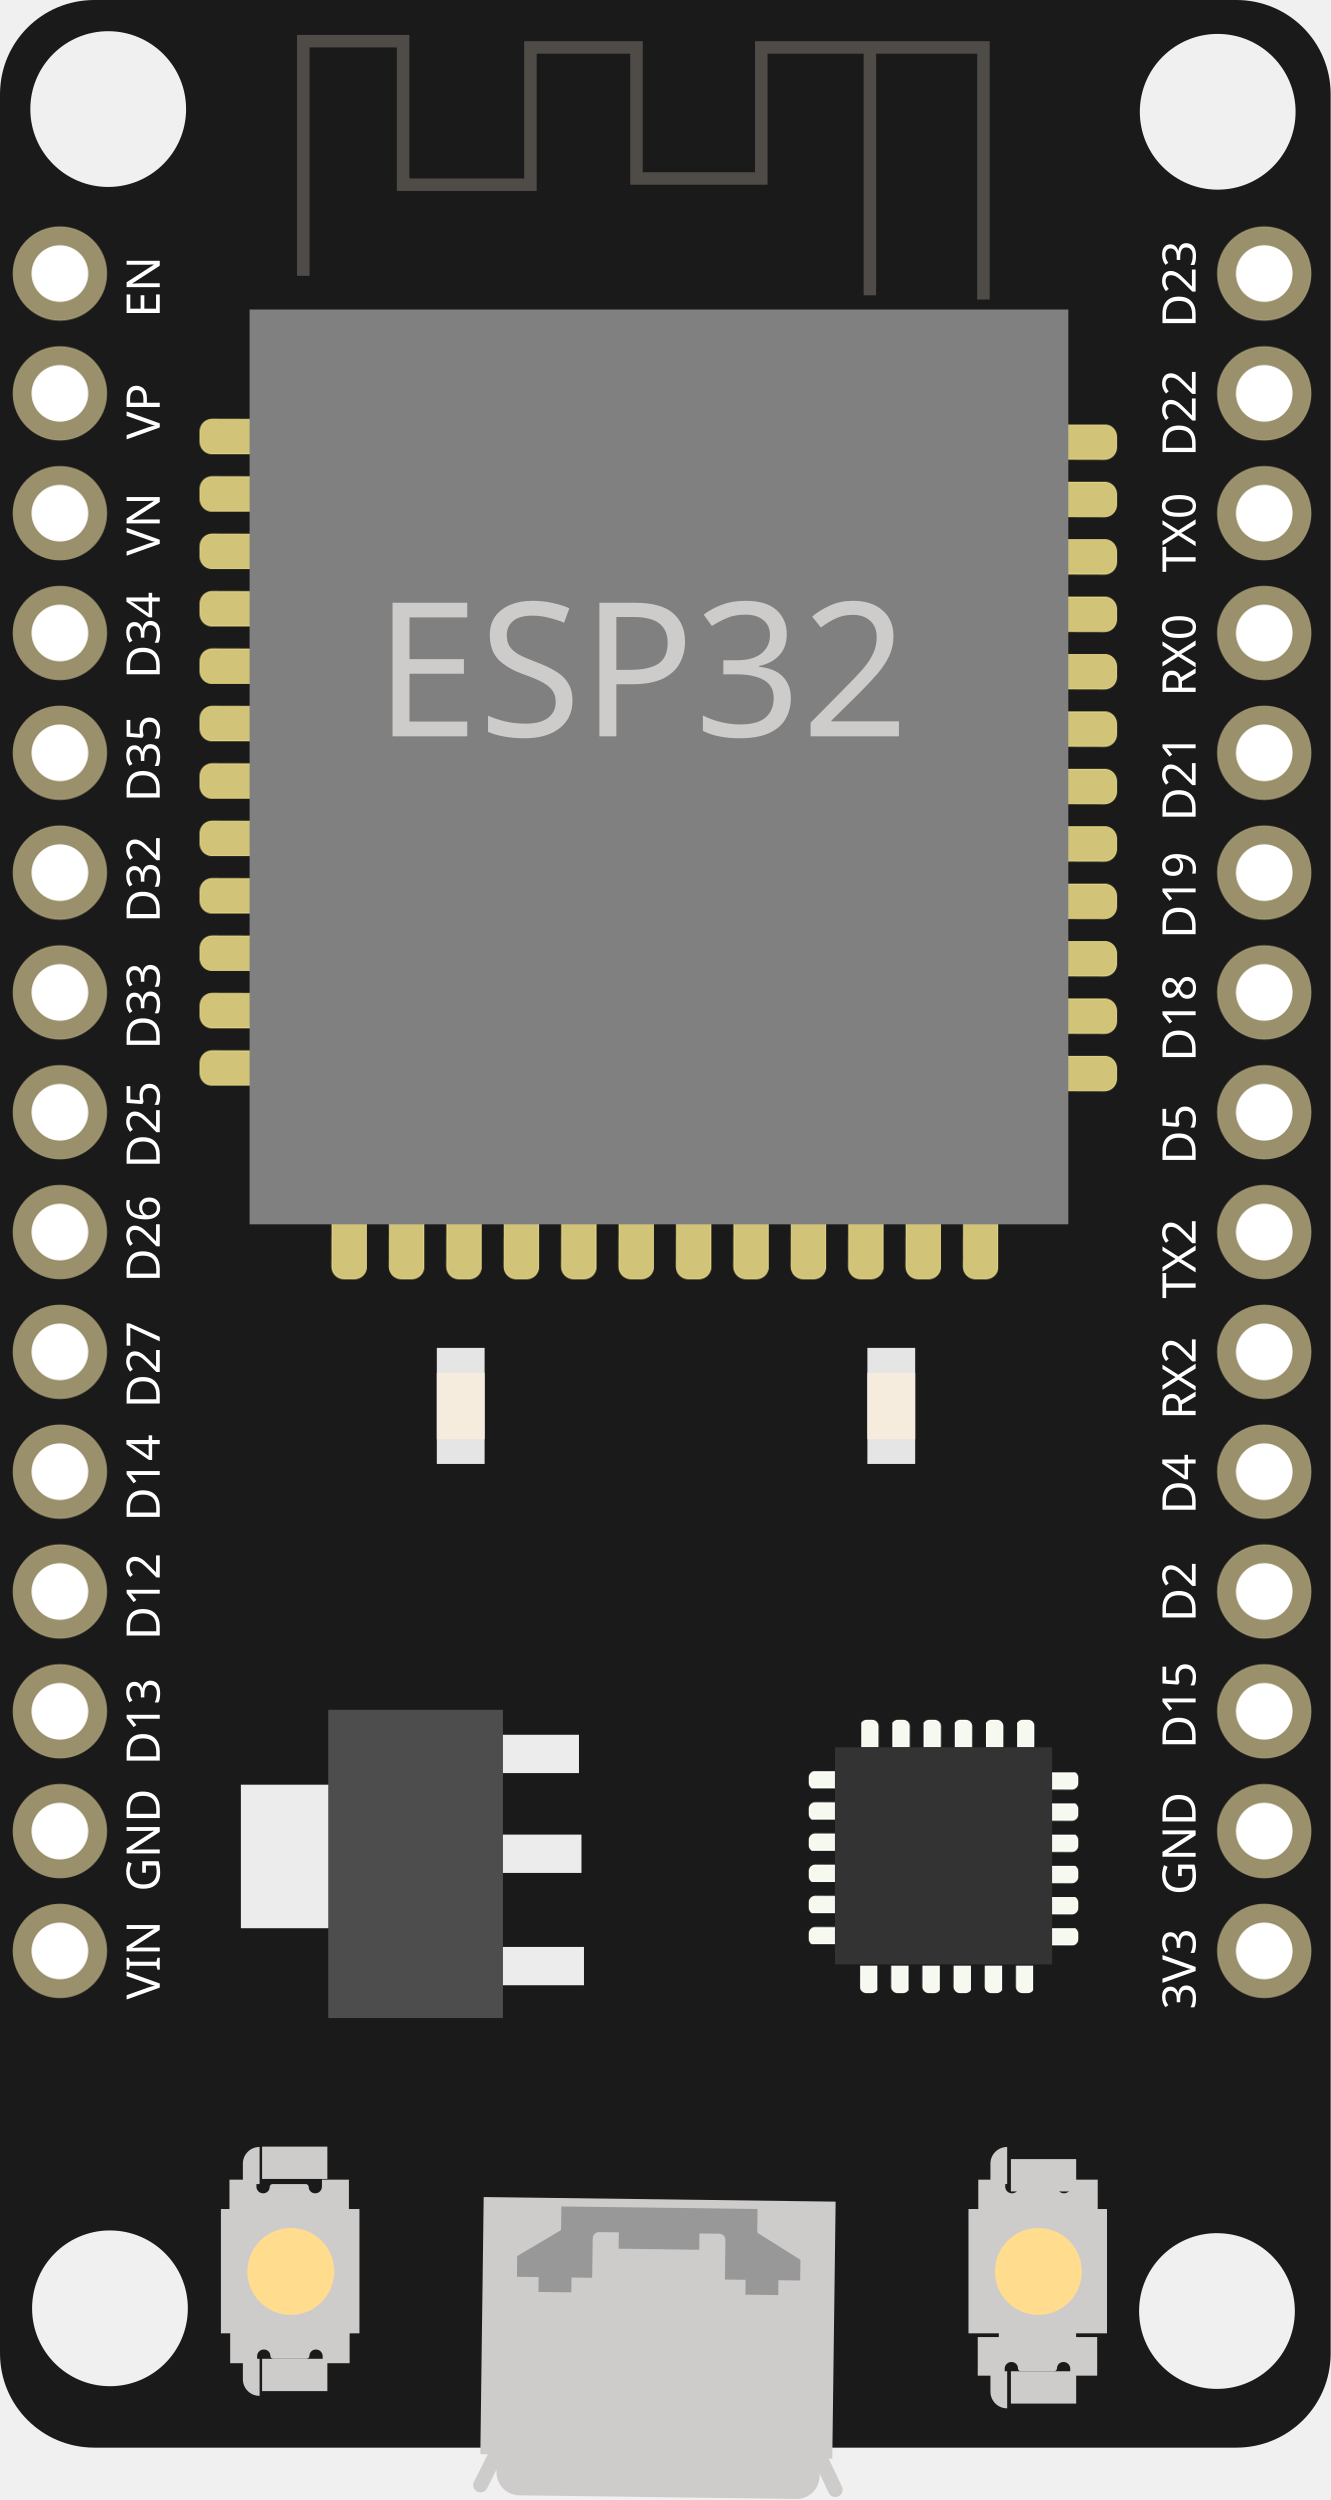
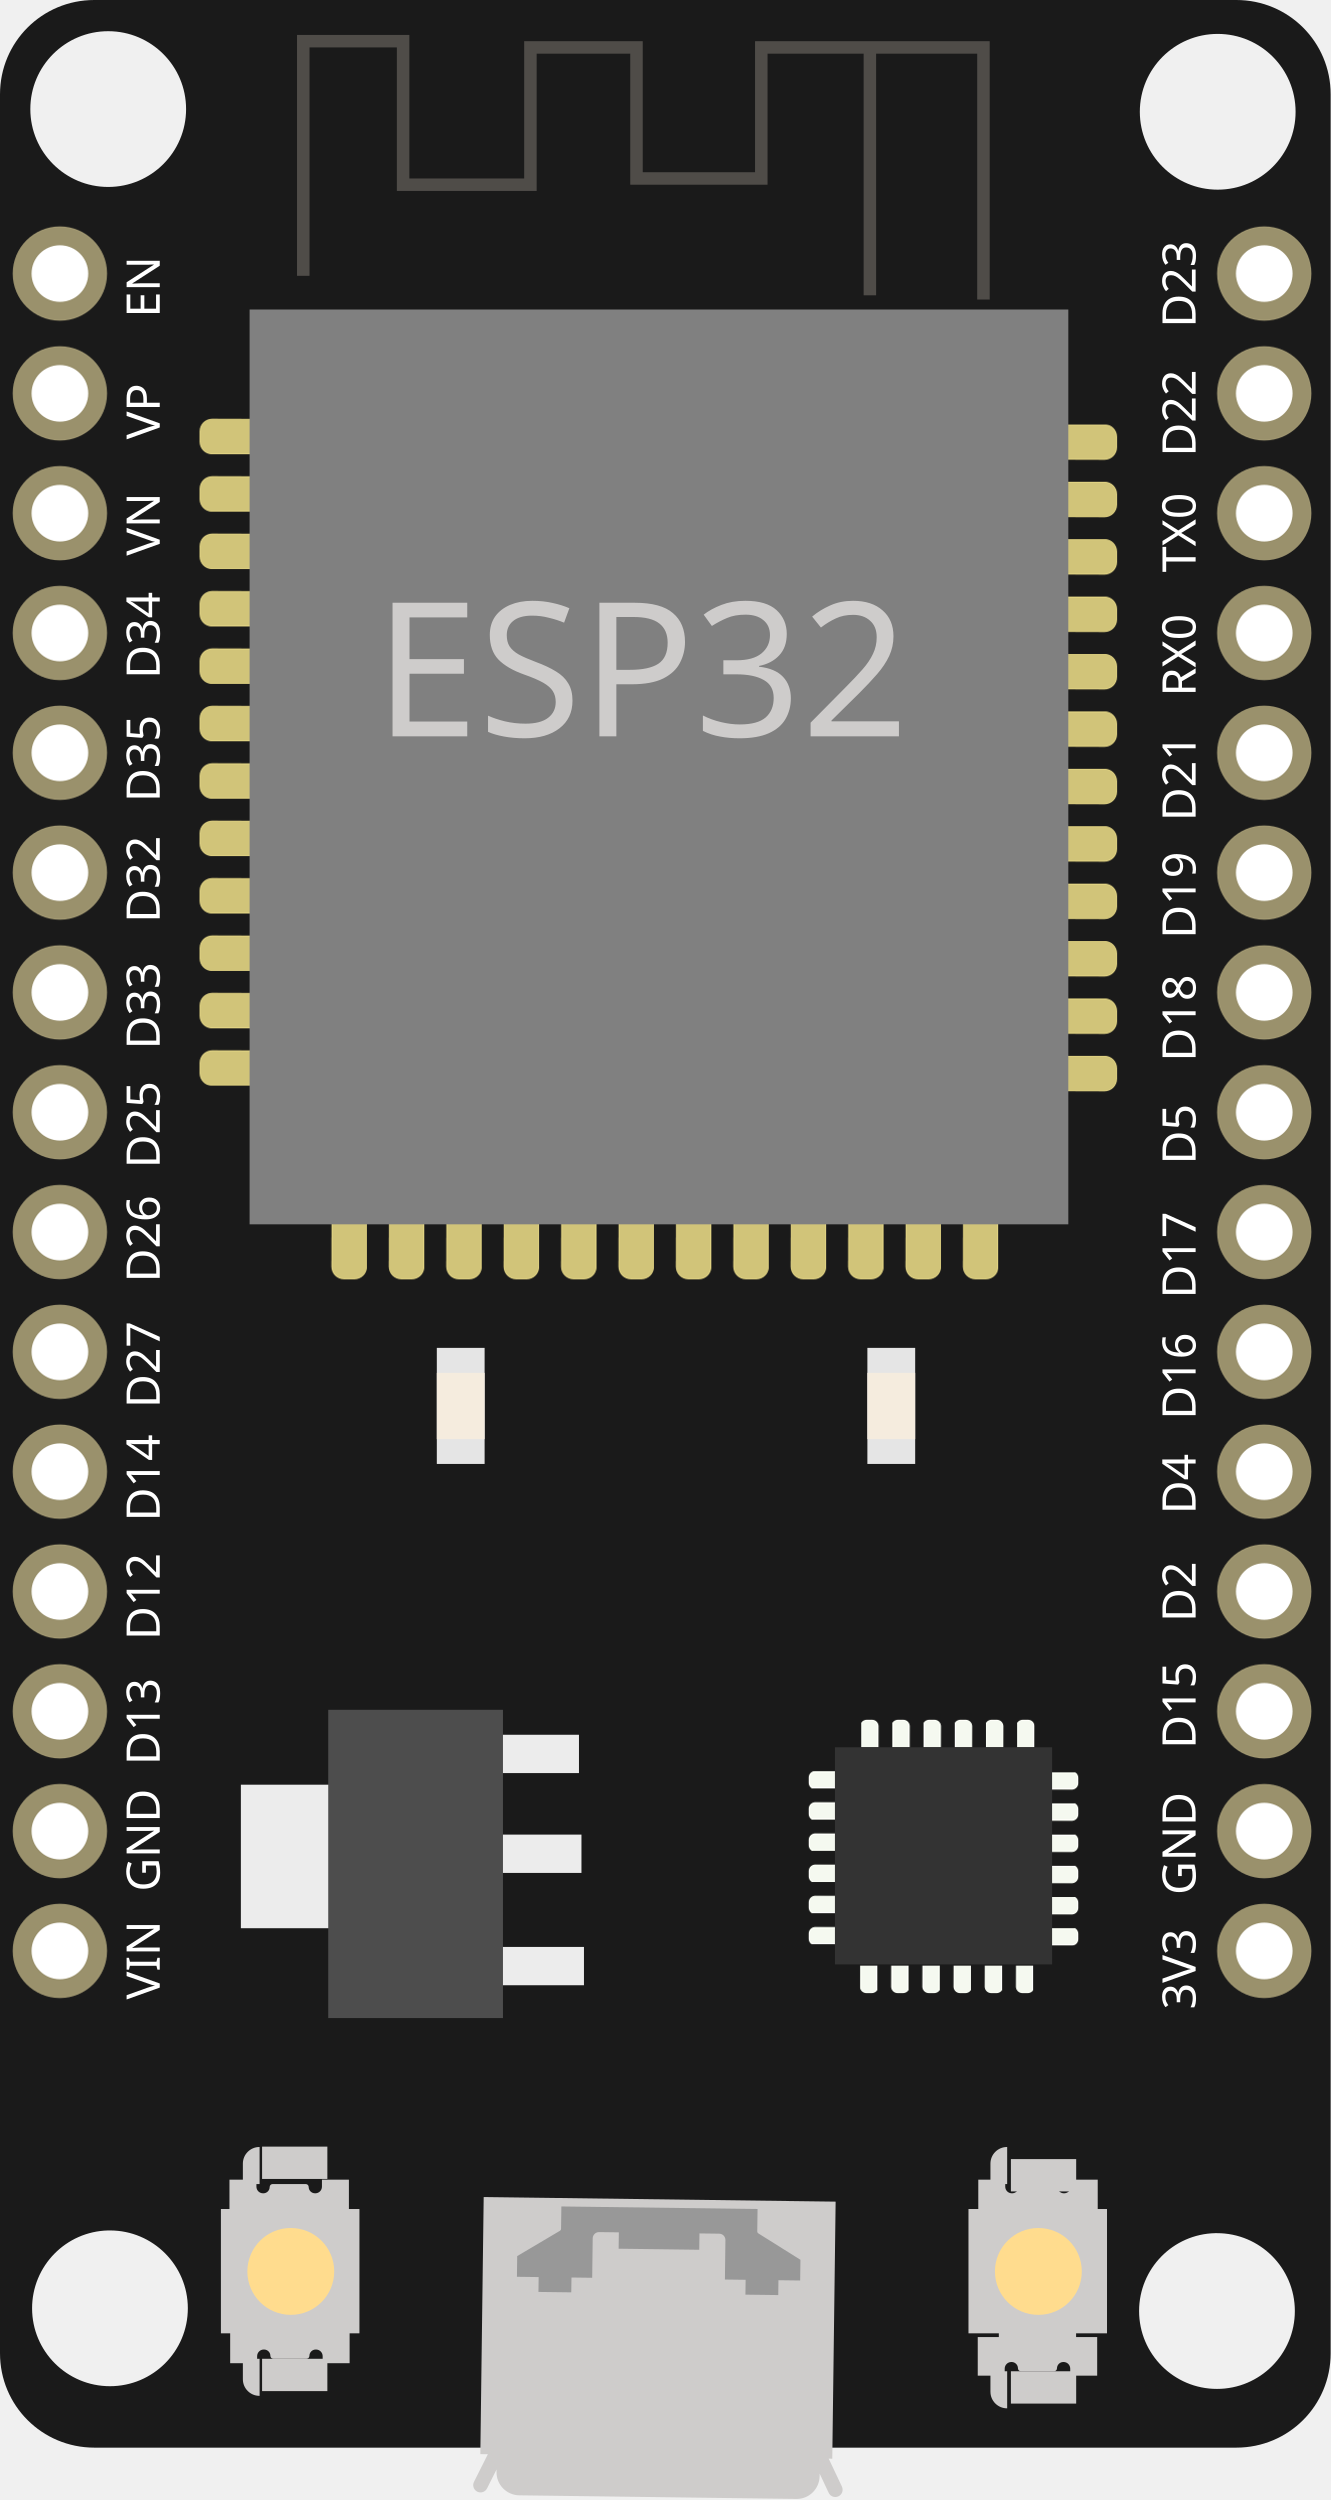
<svg xmlns="http://www.w3.org/2000/svg" width="28.2mm" height="53mm" version="1.1">
  <defs>
    <pattern id="pin-pattern" height="2.54mm" width="2.54mm" patternUnits="userSpaceOnUse">
      <circle fill="#9a916c" cx="1.27mm" cy="1.27mm" r="1mm" />
      <circle fill="white" cx="1.27mm" cy="1.27mm" r="0.6mm" />
    </pattern>
    <pattern id="esp-pin-pattern" height="4.6" width="5" patternUnits="userSpaceOnUse">
      <path d="m3.5 2.85c0.268 1.82e-4 0.525-0.106 0.716-0.296 0.187-0.19 0.296-0.445 0.297-0.713l5.7e-4 -0.836c1.82e-4 -0.268-0.109-0.525-0.296-0.716-0.19-0.19-0.447-0.296-0.715-0.297l-3.5-0.002-0.002 2.85z" fill="#d1c479" stroke-width="3.11" />
    </pattern>
    <pattern id="small-pin-pattern" height="4.6" width="2.5" patternUnits="userSpaceOnUse">
      <path d="m1.4 1.32c0-0.138-0.055-0.271-0.153-0.37-0.098-0.097-0.23-0.153-0.368-0.153h-0.432c-0.138 0-0.271 0.056-0.37 0.153-0.098 0.098-0.153 0.231-0.153 0.37v1.81h1.47z" fill="#f5f9f0" stroke-width="1.61" />
    </pattern>
  </defs>
  <path d="m7.56 0c-4.19 0-7.56 3.37-7.56 7.56v181c0 4.19 3.37 7.56 7.56 7.56h91.5c4.19 0 7.56-3.37 7.56-7.56v-181c0-4.19-3.37-7.56-7.56-7.56h-91.5zm1.11 2.5a6.24 6.24 0 0 1 6.24 6.24 6.24 6.24 0 0 1-6.24 6.24 6.24 6.24 0 0 1-6.24-6.24 6.24 6.24 0 0 1 6.24-6.24zm88.9 0.217a6.24 6.24 0 0 1 6.24 6.24 6.24 6.24 0 0 1-6.24 6.24 6.24 6.24 0 0 1-6.24-6.24 6.24 6.24 0 0 1 6.24-6.24zm-88.9 176a6.24 6.24 0 0 1 0.141 0 6.24 6.24 0 0 1 6.24 6.24 6.24 6.24 0 0 1-6.24 6.24 6.24 6.24 0 0 1-6.24-6.24 6.24 6.24 0 0 1 6.1-6.24zm88.7 0.217a6.24 6.24 0 0 1 0.002 0 6.24 6.24 0 0 1 0.139 0 6.24 6.24 0 0 1 6.24 6.24 6.24 6.24 0 0 1-6.24 6.24 6.24 6.24 0 0 1-6.24-6.24 6.24 6.24 0 0 1 6.1-6.24z" fill="#1a1a1a" fill-rule="evenodd" />
  <rect transform="translate(0, 17.12)" width="2.54mm" height="38.1mm" fill="url(#pin-pattern)" />
  <rect transform="translate(96.5, 17.12)" width="2.54mm" height="38.1mm" fill="url(#pin-pattern)" />
  <rect transform="translate(85,34)" width="4.8" height="55" fill="url(#esp-pin-pattern)" />
  <rect transform="translate(20.5,87) rotate(180)" width="4.8" height="55" fill="url(#esp-pin-pattern)" />
  <rect transform="translate(80,98) rotate(90)" width="4.8" height="55" fill="url(#esp-pin-pattern)" />
  <rect x="20" y="24.8" width="65.6" height="73.3" fill="#808080" fill-rule="evenodd" />
  <g fill="#ececec" fill-rule="evenodd">
    <rect x="19.3" y="143" width="7.21" height="11.5" />
    <rect x="39.8" y="139" width="6.59" height="3.07" />
    <rect x="40" y="147" width="6.59" height="3.07" />
    <rect x="40.2" y="156" width="6.59" height="3.07" />
  </g>
  <rect x="26.3" y="137" width="14" height="24.7" fill="#4d4d4d" fill-rule="evenodd" />
  <g stroke-width="1.24">
    <rect x="77.6" y="177" width="11.1" height="9.96" fill="#cecccb" />
    <circle cx="83.2" cy="182" r="3.48" fill="#ffdc8e" />
    <g fill="#cecccb">
      <path d="m80.7 190h-1.34v1.64c0 0.734 0.595 1.33 1.33 1.33h0.01z" />
      <path d="m80.7 175h-1.34v-1.64c0-0.734 0.595-1.33 1.33-1.33h0.01z" />
      <rect x="81" y="190" width="5.23" height="2.59" />
      <rect x="81" y="173" width="5.23" height="2.59" />
      <path d="m84.5 175c0.062 0 0.122 0.025 0.166 0.068 0.043 0.045 0.068 0.104 0.068 0.167 0 0.134 0.053 0.263 0.149 0.358 0.096 0.094 0.224 0.148 0.358 0.148h0.024c0.141 0 0.277-0.056 0.376-0.155s0.155-0.234 0.155-0.374v-0.564h2.16v3.09h-1.69v0.744h-2.16v-0.392h-1.87v0.392h-2.16v-0.744h-1.69v-3.09h2.16v0.564c0 0.14 0.056 0.275 0.155 0.374s0.234 0.155 0.376 0.155h0.024c0.135 0 0.263-0.053 0.358-0.148 0.096-0.096 0.149-0.224 0.149-0.358 0-0.063 0.025-0.123 0.068-0.167 0.045-0.043 0.104-0.068 0.167-0.068z" />
      <path d="m81.8 190c-0.063 0-0.123-0.025-0.167-0.069-0.043-0.043-0.068-0.103-0.068-0.166 0-0.134-0.053-0.263-0.149-0.358-0.096-0.096-0.223-0.149-0.358-0.149h-0.024c-0.141 0-0.277 0.056-0.376 0.156-0.099 0.099-0.155 0.234-0.155 0.374v0.564h-2.16v-3.09h1.69v-0.745h2.16v0.393h1.87v-0.393h2.16v0.745h1.69v3.09h-2.16v-0.564c0-0.14-0.056-0.275-0.155-0.374-0.099-0.1-0.234-0.156-0.376-0.156h-0.024c-0.134 0-0.263 0.053-0.358 0.149s-0.149 0.224-0.149 0.358c0 0.063-0.025 0.123-0.068 0.166-0.045 0.045-0.104 0.069-0.166 0.069z" />
    </g>
  </g>
  <g stroke-width="1.24">
    <rect x="17.7" y="177" width="11.1" height="9.96" fill="#cecccb" />
    <circle cx="23.3" cy="182" r="3.48" fill="#ffdc8e" />
    <g fill="#cecccb">
      <path d="m20.8 189h-1.34v1.64c0 0.734 0.595 1.33 1.33 1.33h0.01z" />
      <path d="m20.8 175h-1.34v-1.64c0-0.734 0.595-1.33 1.33-1.33h0.01z" />
      <rect x="21" y="189" width="5.23" height="2.59" />
      <rect x="21" y="172" width="5.23" height="2.59" />
      <path d="m24.5 175c0.062 0 0.122 0.025 0.166 0.068 0.043 0.045 0.068 0.104 0.068 0.167 0 0.134 0.053 0.263 0.149 0.358 0.096 0.094 0.224 0.148 0.358 0.148h0.024c0.141 0 0.277-0.056 0.376-0.155s0.155-0.234 0.155-0.374v-0.564h2.16v3.09h-1.69v0.744h-2.16v-0.392h-1.87v0.392h-2.16v-0.744h-1.69v-3.09h2.16v0.564c0 0.14 0.056 0.275 0.155 0.374s0.234 0.155 0.376 0.155h0.024c0.135 0 0.263-0.053 0.358-0.148 0.096-0.096 0.149-0.224 0.149-0.358 0-0.063 0.025-0.123 0.068-0.167 0.045-0.043 0.104-0.068 0.167-0.068z" />
      <path d="m21.9 189c-0.063 0-0.123-0.025-0.167-0.069-0.043-0.043-0.068-0.103-0.068-0.166 0-0.134-0.053-0.263-0.149-0.358-0.096-0.096-0.223-0.149-0.358-0.149h-0.024c-0.141 0-0.277 0.056-0.376 0.156-0.099 0.099-0.155 0.234-0.155 0.374v0.564h-2.16v-3.09h1.69v-0.745h2.16v0.393h1.87v-0.393h2.16v0.745h1.69v3.09h-2.16v-0.564c0-0.14-0.056-0.275-0.155-0.374-0.099-0.1-0.234-0.156-0.376-0.156h-0.024c-0.134 0-0.263 0.053-0.358 0.149s-0.149 0.224-0.149 0.358c0 0.063-0.025 0.123-0.068 0.166-0.045 0.045-0.104 0.069-0.166 0.069z" />
    </g>
  </g>
  <path d="m66.4 197 1.06 2.24c0.065 0.142 0.073 0.302 0.021 0.448-0.052 0.147-0.16 0.266-0.301 0.332-0.14 0.067-0.302 0.074-0.448 0.022-0.146-0.052-0.266-0.16-0.332-0.301l-0.724-1.54-3e-3 0.207c-6e-3 0.488-0.206 0.955-0.556 1.3-0.35 0.342-0.821 0.529-1.31 0.522l-22.2-0.29c-0.489-6e-3 -0.955-0.206-1.3-0.556-0.341-0.35-0.529-0.821-0.522-1.31l3e-3 -0.207-0.764 1.52c-0.07 0.14-0.192 0.244-0.34 0.292-0.147 0.049-0.307 0.036-0.446-0.034l-1e-3 -1e-5c-0.138-0.07-0.244-0.192-0.292-0.34-0.049-0.147-0.036-0.307 0.034-0.447l1.11-2.21-0.602-8e-3 0.269-20.6 28.2 0.369-0.269 20.6z" fill="#cecccb" stroke-width="1.26" />
  <path d="m60.7 177-0.024 1.8c-7.9e-4 0.061 0.03 0.116 0.08 0.148 0.522 0.329 3.38 2.12 3.38 2.12l-0.022 1.66-1.74-0.023-0.016 1.19-2.63-0.034 0.016-1.19-1.66-0.022 0.041-3.16c2e-3 -0.136-0.05-0.265-0.143-0.361-0.095-0.096-0.223-0.151-0.357-0.152l-1.58-0.021-0.017 1.31-6.46-0.085 0.017-1.31-1.58-0.021c-0.134-2e-3 -0.264 0.05-0.36 0.143-0.097 0.094-0.152 0.221-0.154 0.357l-0.041 3.16-1.66-0.022-0.016 1.19-2.63-0.034 0.016-1.19-1.74-0.023 0.022-1.66s2.91-1.73 3.43-2.03c0.052-0.031 0.083-0.085 0.084-0.146l0.024-1.8z" fill="#989898" stroke-width="1.26" />
  <g stroke-width="1.44">
    <rect x="35" y="108" width="3.83" height="9.3" fill="#e5e5e5" />
    <rect x="35" y="110" width="3.83" height="5.31" fill="#f5ecde" />
    <rect x="69.5" y="108" width="3.83" height="9.3" fill="#e5e5e5" />
    <rect x="69.5" y="110" width="3.83" height="5.31" fill="#f5ecde" />
  </g>
  <rect transform="translate(69,137)" width="13.9" height="3" fill="url(#small-pin-pattern)" />
  <rect transform="translate(82.8,160.5) rotate(180)" width="13.9" height="3" fill="url(#small-pin-pattern)" />
  <rect transform="translate(87.2,142) rotate(90)" width="13.9" height="3" fill="url(#small-pin-pattern)" />
  <rect transform="translate(64,155.8) rotate(270)" width="13.9" height="3" fill="url(#small-pin-pattern)" />
  <rect x="66.9" y="140" width="17.4" height="17.4" fill="#333" stroke-width="1.61" />
  <text fill="#ffffff" font-family="sans-serif" font-size="3.72px" transform="rotate(270)">
    <tspan x="-160.21" y="12.8">VIN</tspan>
    <tspan x="-151.57" y="12.8">GND</tspan>
    <tspan x="-141.43" y="12.8">D13</tspan>
    <tspan x="-131.41" y="12.8">D12</tspan>
    <tspan x="-121.9" y="12.8">D14</tspan>
    <tspan x="-112.82" y="12.8">D27</tspan>
    <tspan x="-102.75" y="12.8">D26</tspan>
    <tspan x="-93.604" y="12.8">D25</tspan>
    <tspan x="-84.082" y="12.8">D33</tspan>
    <tspan x="-73.939" y="12.8">D32</tspan>
    <tspan x="-64.263" y="12.8">D35</tspan>
    <tspan x="-54.385" y="12.8">D34</tspan>
    <tspan x="-44.529" y="12.8">VN</tspan>
    <tspan x="-35.205" y="12.8">VP</tspan>
    <tspan x="-25.439" y="12.8">EN</tspan>
    <tspan x="-161.01" y="95.8">3V3</tspan>
    <tspan x="-151.84" y="95.8">GND</tspan>
    <tspan x="-140.12" y="95.8">D15</tspan>
    <tspan x="-129.96" y="95.8">D2</tspan>
    <tspan x="-121.33" y="95.8">D4</tspan>
-     <tspan x="-113.75" y="95.8">RX2</tspan>
-     <tspan x="-104.04" y="95.8">TX2</tspan>
+     <tspan x="-113.75" y="95.8">D16</tspan>
+     <tspan x="-104.04" y="95.8">D17</tspan>
    <tspan x="-93.3" y="95.8">D5</tspan>
    <tspan x="-85.06" y="95.8">D18</tspan>
    <tspan x="-75.215" y="95.8">D19</tspan>
    <tspan x="-65.796" y="95.8">D21</tspan>
    <tspan x="-55.802" y="95.8">RX0</tspan>
    <tspan x="-45.850" y="95.8">TX0</tspan>
    <tspan x="-36.582" y="95.8">D22</tspan>
    <tspan x="-26.250" y="95.8">D23</tspan>
  </text>
  <text x="30" y="59" fill="#cecccb" font-family="sans-serif" font-size="15px">ESP32</text>
  <path d="m24.3 22.1v-18.8h8v11.5h10.2v-11h8.5v10.5h10v-10.5h17.8v20.2" fill="none" stroke="#4f4c48" stroke-width="1px" />
  <path d="m69.7 4.16v19.5" fill="none" stroke="#4f4c48" stroke-width="1px" />
</svg>
